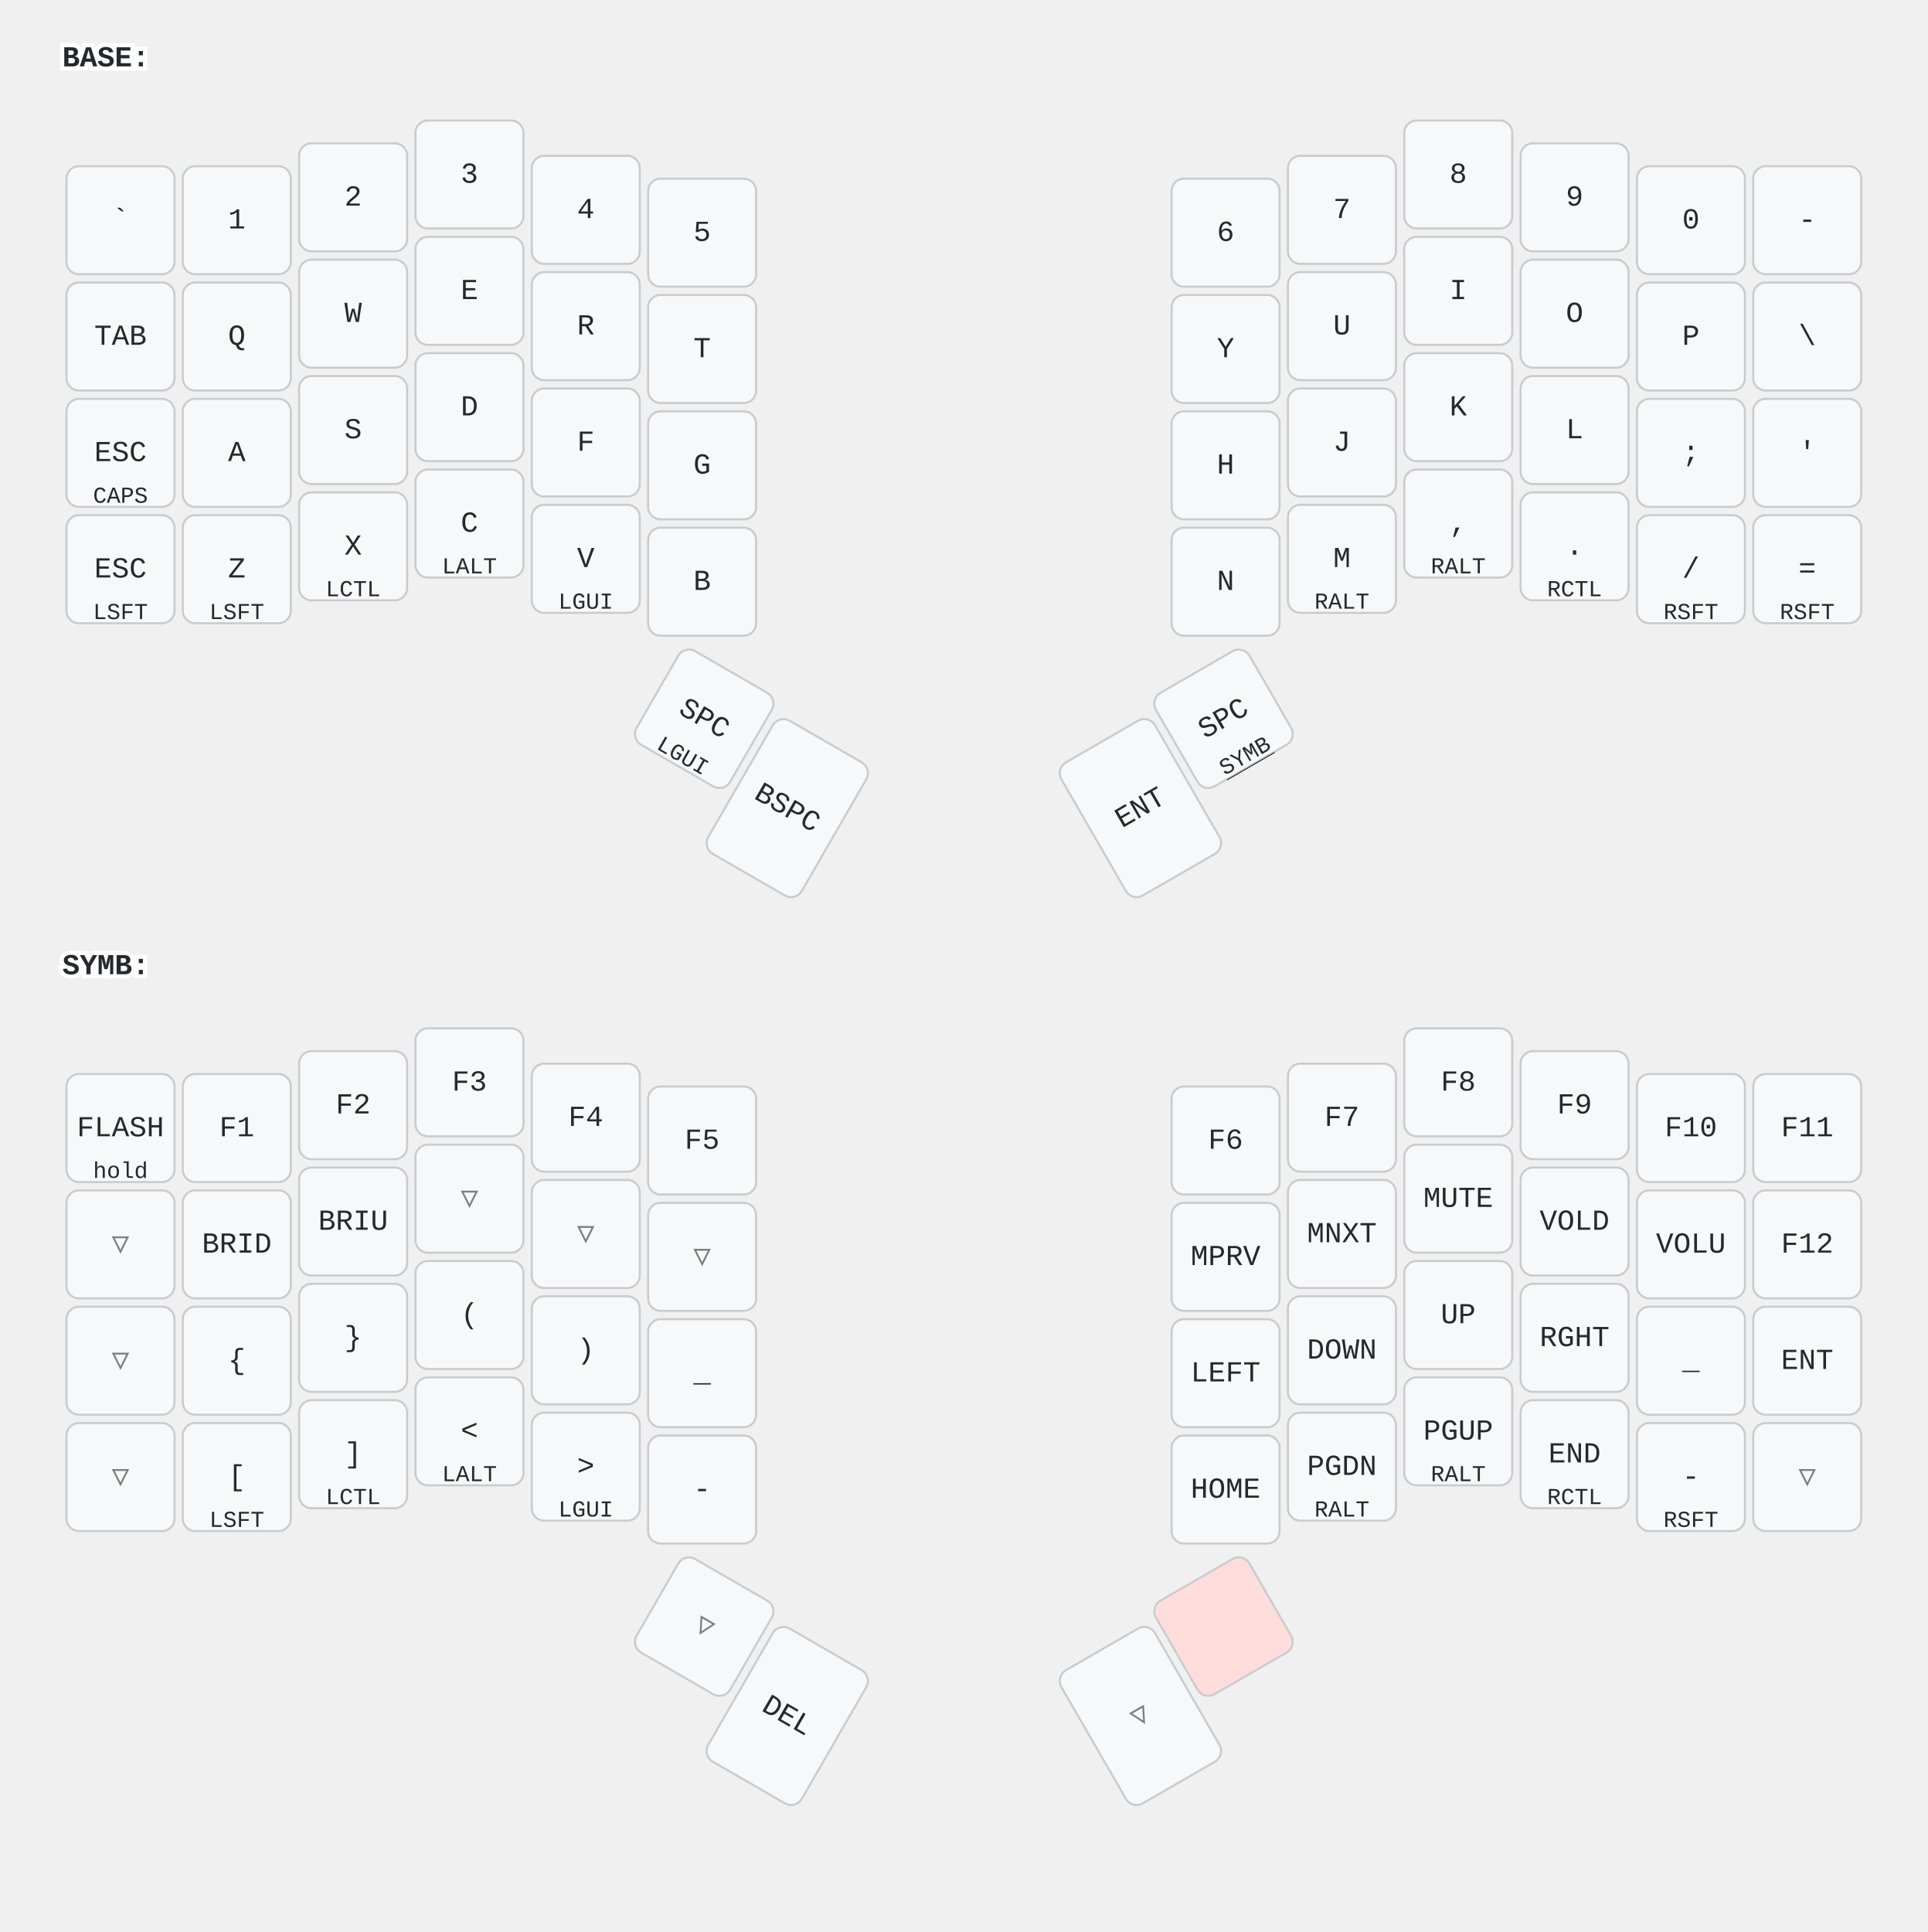
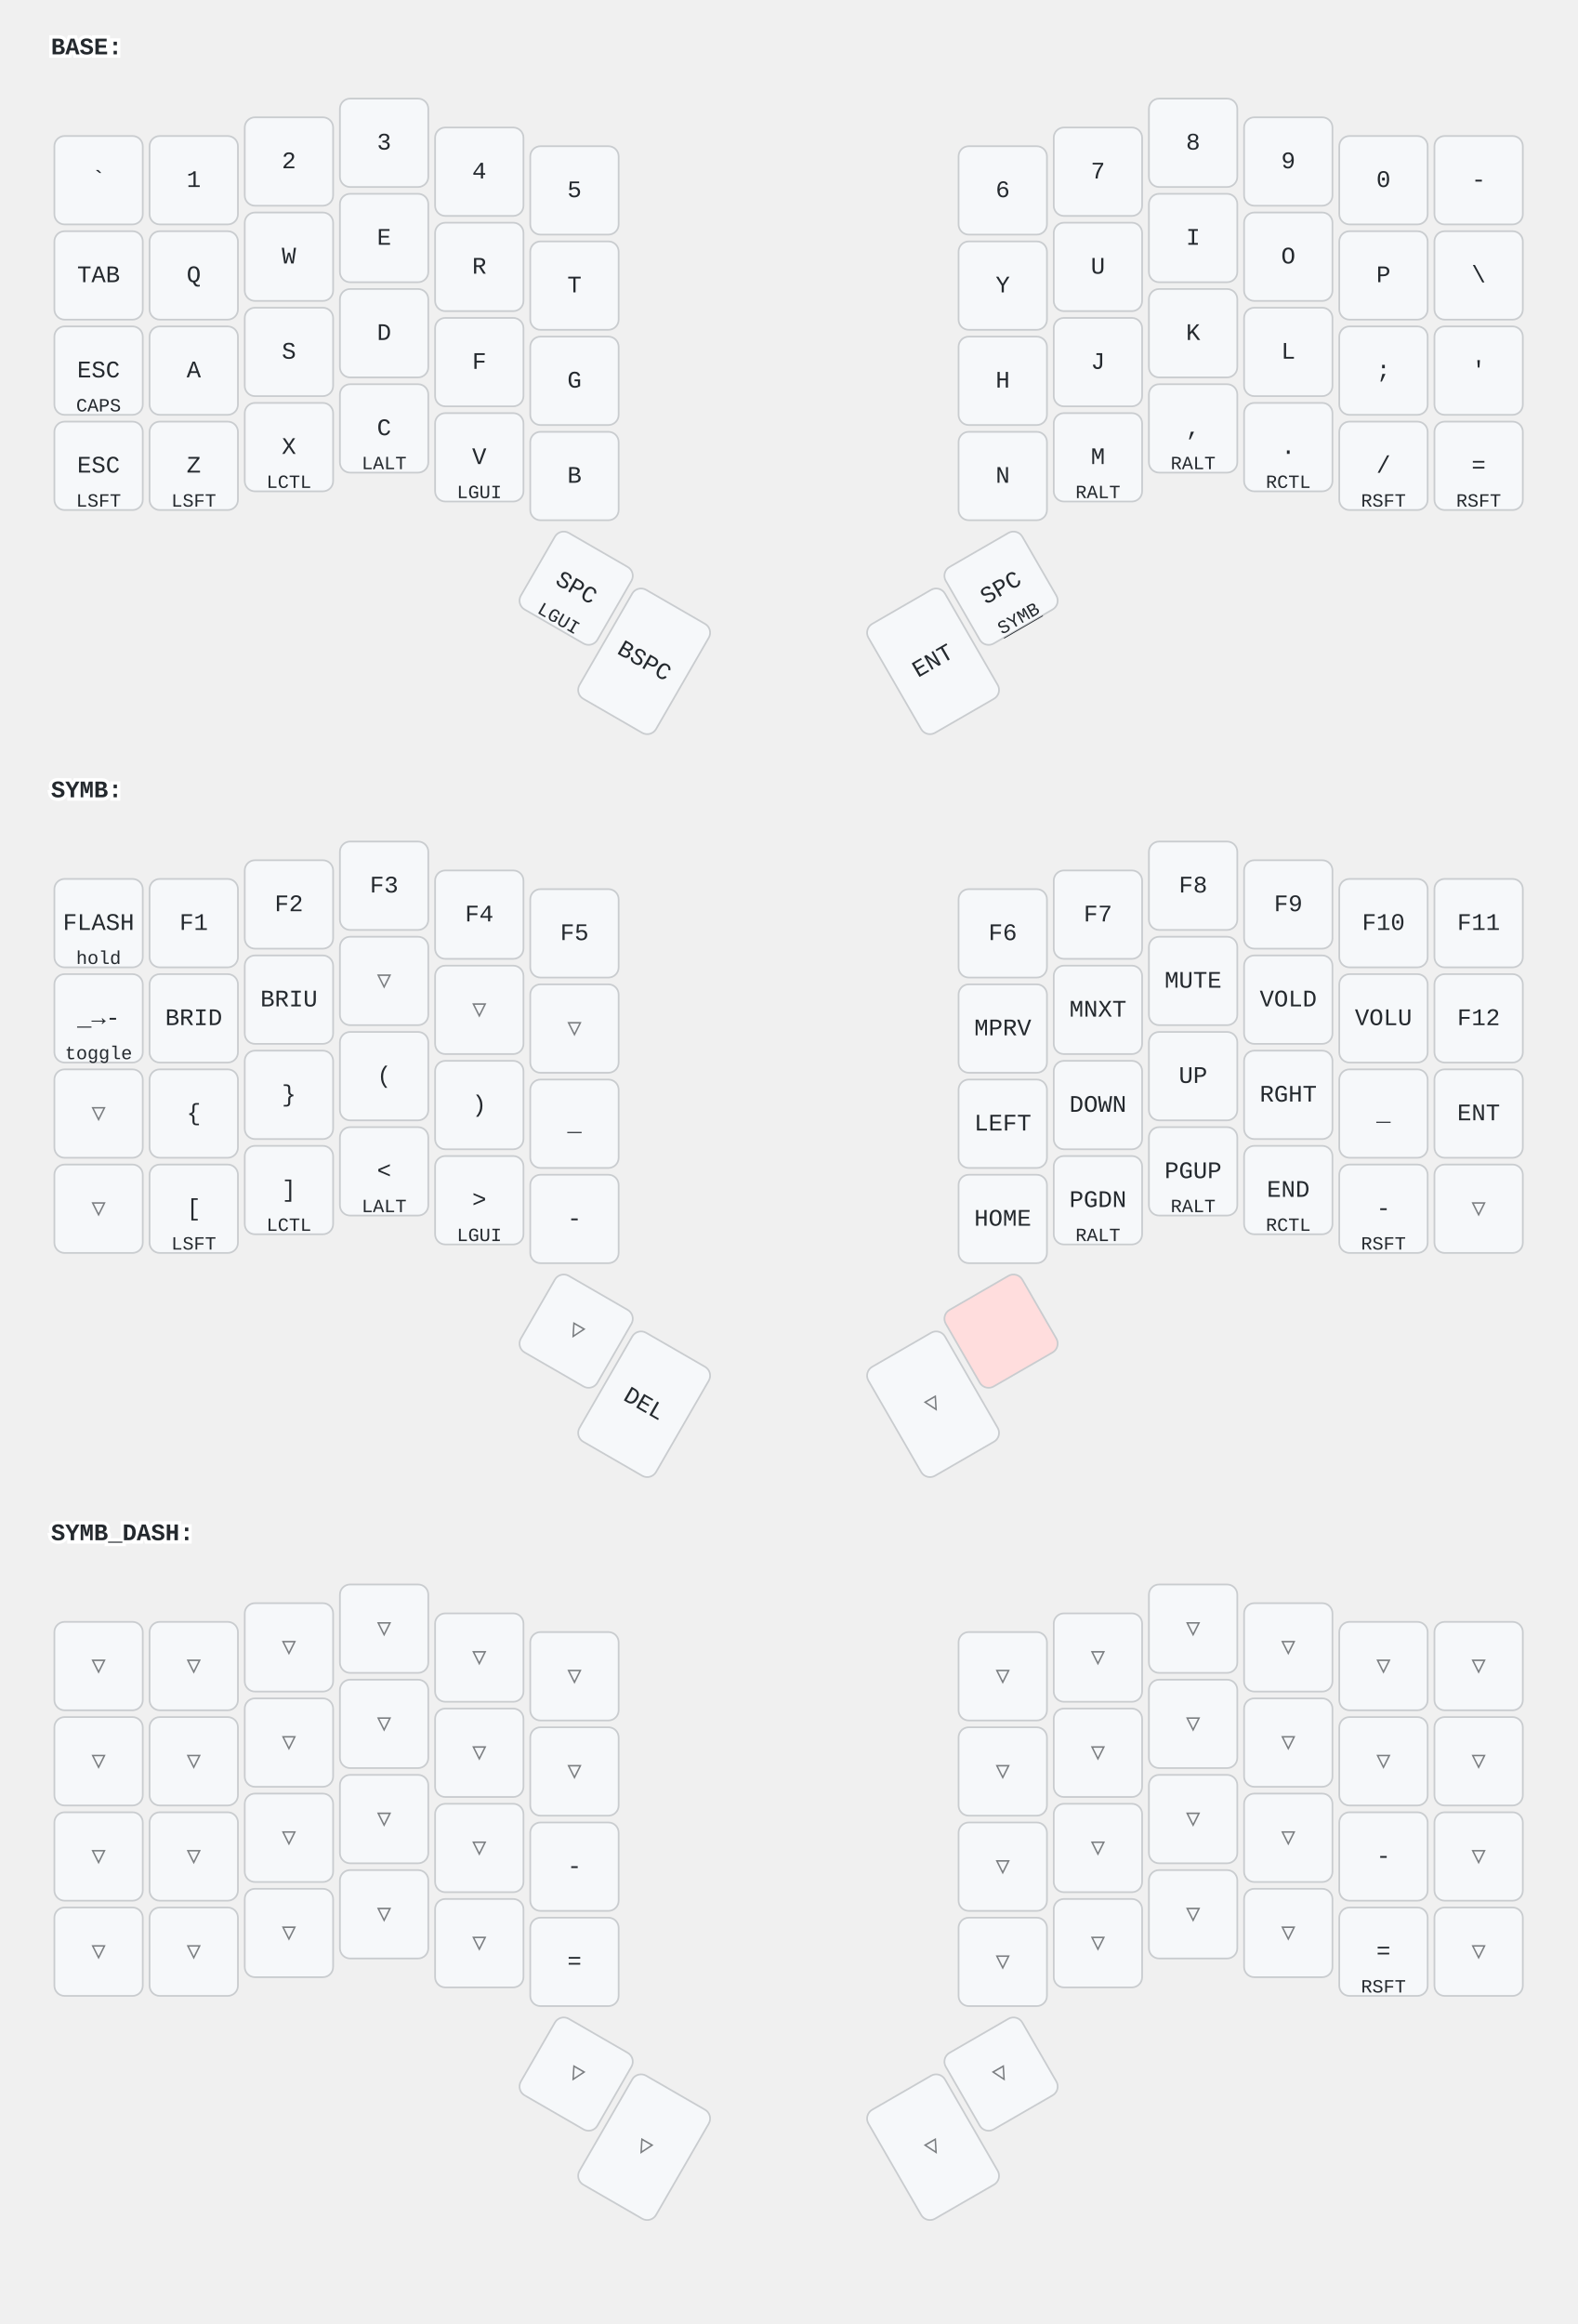
- <svg xmlns="http://www.w3.org/2000/svg" width="928" height="930" viewBox="0 0 928 930" class="keymap">
+ <svg xmlns="http://www.w3.org/2000/svg" width="928" height="1367" viewBox="0 0 928 1367" class="keymap">
  <style>/* inherit to force styles through use tags */
svg path {
    fill: inherit;
}

/* font and background color specifications */
svg.keymap {
    font-family: SFMono-Regular,Consolas,Liberation Mono,Menlo,monospace;
    font-size: 14px;
    font-kerning: normal;
    text-rendering: optimizeLegibility;
    fill: #24292e;
}

/* default key styling */
rect.key {
    fill: #f6f8fa;
}

rect.key, rect.combo {
    stroke: #c9cccf;
    stroke-width: 1;
}

/* default key side styling, only used is draw_key_sides is set */
rect.side {
    filter: brightness(90%);
}

/* color accent for combo boxes */
rect.combo, rect.combo-separate {
    fill: #cdf;
}

/* color accent for held keys */
rect.held, rect.combo.held {
    fill: #fdd;
}

/* color accent for ghost (optional) keys */
rect.ghost, rect.combo.ghost {
    stroke-dasharray: 4, 4;
    stroke-width: 2;
}

text {
    text-anchor: middle;
    dominant-baseline: middle;
}

/* styling for layer labels */
text.label {
    font-weight: bold;
    text-anchor: start;
    stroke: white;
    stroke-width: 4;
    paint-order: stroke;
}

/* styling for optional footer */
text.footer {
    text-anchor: end;
    dominant-baseline: auto;
    stroke: white;
    stroke-width: 4;
    paint-order: stroke;
}

/* styling for combo tap, and key non-tap label text */
text.combo, text.hold, text.shifted, text.left, text.right, text.tl, text.tr, text.bl, text.br {
    font-size: 11px;
}

text.hold, text.bl, text.br {
    text-anchor: middle;
    dominant-baseline: auto;
}

text.shifted, text.tl, text.tr {
    text-anchor: middle;
    dominant-baseline: hanging;
}

text.left, text.tl, text.bl {
    text-anchor: start;
}

text.right, text.tr, text.br {
    text-anchor: end;
}

text.layer-activator {
    text-decoration: underline;
}

/* styling for hold/shifted label text in combo box */
text.combo.hold, text.combo.shifted, text.combo.left, text.combo.right {
    font-size: 8px;
}

/* lighter symbol for transparent keys */
text.trans {
    fill: #7b7e81;
}

/* styling for combo dendrons */
path.combo {
    stroke-width: 1;
    stroke: gray;
    fill: none;
}

/* Start Tabler Icons Cleanup */
/* cannot use height/width with glyphs */
.icon-tabler &gt; path {
    fill: inherit;
    stroke: inherit;
    stroke-width: 2;
}
/* hide tabler's default box */
.icon-tabler &gt; path[stroke="none"][fill="none"] {
    visibility: hidden;
}
/* End Tabler Icons Cleanup */

@media (prefers-color-scheme: dark) {
svg.keymap { fill: #d1d6db; }
rect.key { fill: #3f4750; }
rect.key, rect.combo { stroke: #60666c; }
rect.combo, rect.combo-separate { fill: #1f3d7a; }
rect.held, rect.combo.held { fill: #854747; }
text.label, text.footer { stroke: black; }
text.trans { fill: #7e8184; }
path.combo { stroke: #7f7f7f; }

}</style>
  <g transform="translate(30, 0)" class="layer-BASE">
    <text x="0" y="28" class="label" id="BASE">BASE:</text>
    <g transform="translate(0, 56)">
      <g transform="translate(28, 50)" class="key keypos-0">
        <rect rx="6" ry="6" x="-26" y="-26" width="52" height="52" class="key" />
        <text x="0" y="0" class="key tap">`</text>
      </g>
      <g transform="translate(84, 50)" class="key keypos-1">
        <rect rx="6" ry="6" x="-26" y="-26" width="52" height="52" class="key" />
        <text x="0" y="0" class="key tap">1</text>
      </g>
      <g transform="translate(140, 39)" class="key keypos-2">
        <rect rx="6" ry="6" x="-26" y="-26" width="52" height="52" class="key" />
        <text x="0" y="0" class="key tap">2</text>
      </g>
      <g transform="translate(196, 28)" class="key keypos-3">
        <rect rx="6" ry="6" x="-26" y="-26" width="52" height="52" class="key" />
        <text x="0" y="0" class="key tap">3</text>
      </g>
      <g transform="translate(252, 45)" class="key keypos-4">
        <rect rx="6" ry="6" x="-26" y="-26" width="52" height="52" class="key" />
        <text x="0" y="0" class="key tap">4</text>
      </g>
      <g transform="translate(308, 56)" class="key keypos-5">
        <rect rx="6" ry="6" x="-26" y="-26" width="52" height="52" class="key" />
        <text x="0" y="0" class="key tap">5</text>
      </g>
      <g transform="translate(560, 56)" class="key keypos-6">
        <rect rx="6" ry="6" x="-26" y="-26" width="52" height="52" class="key" />
        <text x="0" y="0" class="key tap">6</text>
      </g>
      <g transform="translate(616, 45)" class="key keypos-7">
        <rect rx="6" ry="6" x="-26" y="-26" width="52" height="52" class="key" />
        <text x="0" y="0" class="key tap">7</text>
      </g>
      <g transform="translate(672, 28)" class="key keypos-8">
        <rect rx="6" ry="6" x="-26" y="-26" width="52" height="52" class="key" />
        <text x="0" y="0" class="key tap">8</text>
      </g>
      <g transform="translate(728, 39)" class="key keypos-9">
        <rect rx="6" ry="6" x="-26" y="-26" width="52" height="52" class="key" />
        <text x="0" y="0" class="key tap">9</text>
      </g>
      <g transform="translate(784, 50)" class="key keypos-10">
        <rect rx="6" ry="6" x="-26" y="-26" width="52" height="52" class="key" />
        <text x="0" y="0" class="key tap">0</text>
      </g>
      <g transform="translate(840, 50)" class="key keypos-11">
        <rect rx="6" ry="6" x="-26" y="-26" width="52" height="52" class="key" />
        <text x="0" y="0" class="key tap">-</text>
      </g>
      <g transform="translate(28, 106)" class="key keypos-12">
        <rect rx="6" ry="6" x="-26" y="-26" width="52" height="52" class="key" />
        <text x="0" y="0" class="key tap">TAB</text>
      </g>
      <g transform="translate(84, 106)" class="key keypos-13">
        <rect rx="6" ry="6" x="-26" y="-26" width="52" height="52" class="key" />
        <text x="0" y="0" class="key tap">Q</text>
      </g>
      <g transform="translate(140, 95)" class="key keypos-14">
        <rect rx="6" ry="6" x="-26" y="-26" width="52" height="52" class="key" />
        <text x="0" y="0" class="key tap">W</text>
      </g>
      <g transform="translate(196, 84)" class="key keypos-15">
        <rect rx="6" ry="6" x="-26" y="-26" width="52" height="52" class="key" />
        <text x="0" y="0" class="key tap">E</text>
      </g>
      <g transform="translate(252, 101)" class="key keypos-16">
        <rect rx="6" ry="6" x="-26" y="-26" width="52" height="52" class="key" />
        <text x="0" y="0" class="key tap">R</text>
      </g>
      <g transform="translate(308, 112)" class="key keypos-17">
        <rect rx="6" ry="6" x="-26" y="-26" width="52" height="52" class="key" />
        <text x="0" y="0" class="key tap">T</text>
      </g>
      <g transform="translate(560, 112)" class="key keypos-18">
        <rect rx="6" ry="6" x="-26" y="-26" width="52" height="52" class="key" />
        <text x="0" y="0" class="key tap">Y</text>
      </g>
      <g transform="translate(616, 101)" class="key keypos-19">
        <rect rx="6" ry="6" x="-26" y="-26" width="52" height="52" class="key" />
        <text x="0" y="0" class="key tap">U</text>
      </g>
      <g transform="translate(672, 84)" class="key keypos-20">
        <rect rx="6" ry="6" x="-26" y="-26" width="52" height="52" class="key" />
        <text x="0" y="0" class="key tap">I</text>
      </g>
      <g transform="translate(728, 95)" class="key keypos-21">
        <rect rx="6" ry="6" x="-26" y="-26" width="52" height="52" class="key" />
        <text x="0" y="0" class="key tap">O</text>
      </g>
      <g transform="translate(784, 106)" class="key keypos-22">
        <rect rx="6" ry="6" x="-26" y="-26" width="52" height="52" class="key" />
        <text x="0" y="0" class="key tap">P</text>
      </g>
      <g transform="translate(840, 106)" class="key keypos-23">
        <rect rx="6" ry="6" x="-26" y="-26" width="52" height="52" class="key" />
        <text x="0" y="0" class="key tap">\</text>
      </g>
      <g transform="translate(28, 162)" class="key keypos-24">
        <rect rx="6" ry="6" x="-26" y="-26" width="52" height="52" class="key" />
        <text x="0" y="0" class="key tap">ESC</text>
        <text x="0" y="24" class="key hold">CAPS</text>
      </g>
      <g transform="translate(84, 162)" class="key keypos-25">
        <rect rx="6" ry="6" x="-26" y="-26" width="52" height="52" class="key" />
        <text x="0" y="0" class="key tap">A</text>
      </g>
      <g transform="translate(140, 151)" class="key keypos-26">
        <rect rx="6" ry="6" x="-26" y="-26" width="52" height="52" class="key" />
        <text x="0" y="0" class="key tap">S</text>
      </g>
      <g transform="translate(196, 140)" class="key keypos-27">
        <rect rx="6" ry="6" x="-26" y="-26" width="52" height="52" class="key" />
        <text x="0" y="0" class="key tap">D</text>
      </g>
      <g transform="translate(252, 157)" class="key keypos-28">
        <rect rx="6" ry="6" x="-26" y="-26" width="52" height="52" class="key" />
        <text x="0" y="0" class="key tap">F</text>
      </g>
      <g transform="translate(308, 168)" class="key keypos-29">
        <rect rx="6" ry="6" x="-26" y="-26" width="52" height="52" class="key" />
        <text x="0" y="0" class="key tap">G</text>
      </g>
      <g transform="translate(560, 168)" class="key keypos-30">
        <rect rx="6" ry="6" x="-26" y="-26" width="52" height="52" class="key" />
        <text x="0" y="0" class="key tap">H</text>
      </g>
      <g transform="translate(616, 157)" class="key keypos-31">
        <rect rx="6" ry="6" x="-26" y="-26" width="52" height="52" class="key" />
        <text x="0" y="0" class="key tap">J</text>
      </g>
      <g transform="translate(672, 140)" class="key keypos-32">
        <rect rx="6" ry="6" x="-26" y="-26" width="52" height="52" class="key" />
        <text x="0" y="0" class="key tap">K</text>
      </g>
      <g transform="translate(728, 151)" class="key keypos-33">
        <rect rx="6" ry="6" x="-26" y="-26" width="52" height="52" class="key" />
        <text x="0" y="0" class="key tap">L</text>
      </g>
      <g transform="translate(784, 162)" class="key keypos-34">
        <rect rx="6" ry="6" x="-26" y="-26" width="52" height="52" class="key" />
        <text x="0" y="0" class="key tap">;</text>
      </g>
      <g transform="translate(840, 162)" class="key keypos-35">
        <rect rx="6" ry="6" x="-26" y="-26" width="52" height="52" class="key" />
        <text x="0" y="0" class="key tap">'</text>
      </g>
      <g transform="translate(28, 218)" class="key keypos-36">
        <rect rx="6" ry="6" x="-26" y="-26" width="52" height="52" class="key" />
        <text x="0" y="0" class="key tap">ESC</text>
        <text x="0" y="24" class="key hold">LSFT</text>
      </g>
      <g transform="translate(84, 218)" class="key keypos-37">
        <rect rx="6" ry="6" x="-26" y="-26" width="52" height="52" class="key" />
        <text x="0" y="0" class="key tap">Z</text>
        <text x="0" y="24" class="key hold">LSFT</text>
      </g>
      <g transform="translate(140, 207)" class="key keypos-38">
        <rect rx="6" ry="6" x="-26" y="-26" width="52" height="52" class="key" />
        <text x="0" y="0" class="key tap">X</text>
        <text x="0" y="24" class="key hold">LCTL</text>
      </g>
      <g transform="translate(196, 196)" class="key keypos-39">
        <rect rx="6" ry="6" x="-26" y="-26" width="52" height="52" class="key" />
        <text x="0" y="0" class="key tap">C</text>
        <text x="0" y="24" class="key hold">LALT</text>
      </g>
      <g transform="translate(252, 213)" class="key keypos-40">
        <rect rx="6" ry="6" x="-26" y="-26" width="52" height="52" class="key" />
        <text x="0" y="0" class="key tap">V</text>
        <text x="0" y="24" class="key hold">LGUI</text>
      </g>
      <g transform="translate(308, 224)" class="key keypos-41">
        <rect rx="6" ry="6" x="-26" y="-26" width="52" height="52" class="key" />
        <text x="0" y="0" class="key tap">B</text>
      </g>
      <g transform="translate(560, 224)" class="key keypos-42">
        <rect rx="6" ry="6" x="-26" y="-26" width="52" height="52" class="key" />
        <text x="0" y="0" class="key tap">N</text>
      </g>
      <g transform="translate(616, 213)" class="key keypos-43">
        <rect rx="6" ry="6" x="-26" y="-26" width="52" height="52" class="key" />
        <text x="0" y="0" class="key tap">M</text>
        <text x="0" y="24" class="key hold">RALT</text>
      </g>
      <g transform="translate(672, 196)" class="key keypos-44">
        <rect rx="6" ry="6" x="-26" y="-26" width="52" height="52" class="key" />
        <text x="0" y="0" class="key tap">,</text>
        <text x="0" y="24" class="key hold">RALT</text>
      </g>
      <g transform="translate(728, 207)" class="key keypos-45">
        <rect rx="6" ry="6" x="-26" y="-26" width="52" height="52" class="key" />
        <text x="0" y="0" class="key tap">.</text>
        <text x="0" y="24" class="key hold">RCTL</text>
      </g>
      <g transform="translate(784, 218)" class="key keypos-46">
        <rect rx="6" ry="6" x="-26" y="-26" width="52" height="52" class="key" />
        <text x="0" y="0" class="key tap">/</text>
        <text x="0" y="24" class="key hold">RSFT</text>
      </g>
      <g transform="translate(840, 218)" class="key keypos-47">
        <rect rx="6" ry="6" x="-26" y="-26" width="52" height="52" class="key" />
        <text x="0" y="0" class="key tap">=</text>
        <text x="0" y="24" class="key hold">RSFT</text>
      </g>
      <g transform="translate(309, 290) rotate(30.0)" class="key keypos-48">
        <rect rx="6" ry="6" x="-26" y="-26" width="52" height="52" class="key" />
        <text x="0" y="0" class="key tap">SPC</text>
        <text x="0" y="24" class="key hold">LGUI</text>
      </g>
      <g transform="translate(349, 333) rotate(30.0)" class="key keypos-49">
        <rect rx="6" ry="6" x="-26" y="-37" width="52" height="74" class="key" />
        <text x="0" y="0" class="key tap">BSPC</text>
      </g>
      <g transform="translate(519, 333) rotate(-30.0)" class="key keypos-50">
        <rect rx="6" ry="6" x="-26" y="-37" width="52" height="74" class="key" />
        <text x="0" y="0" class="key tap">ENT</text>
      </g>
      <g transform="translate(559, 290) rotate(-30.0)" class="key keypos-51">
        <rect rx="6" ry="6" x="-26" y="-26" width="52" height="52" class="key" />
        <text x="0" y="0" class="key tap">SPC</text>
        <a href="#SYMB">
          <text x="0" y="24" class="key hold layer-activator">SYMB</text>
        </a>
      </g>
    </g>
  </g>
  <g transform="translate(30, 437)" class="layer-SYMB">
    <text x="0" y="28" class="label" id="SYMB">SYMB:</text>
    <g transform="translate(0, 56)">
      <g transform="translate(28, 50)" class="key keypos-0">
        <rect rx="6" ry="6" x="-26" y="-26" width="52" height="52" class="key" />
        <text x="0" y="0" class="key tap">FLASH</text>
        <text x="0" y="24" class="key hold">hold</text>
      </g>
      <g transform="translate(84, 50)" class="key keypos-1">
        <rect rx="6" ry="6" x="-26" y="-26" width="52" height="52" class="key" />
        <text x="0" y="0" class="key tap">F1</text>
      </g>
      <g transform="translate(140, 39)" class="key keypos-2">
        <rect rx="6" ry="6" x="-26" y="-26" width="52" height="52" class="key" />
        <text x="0" y="0" class="key tap">F2</text>
      </g>
      <g transform="translate(196, 28)" class="key keypos-3">
        <rect rx="6" ry="6" x="-26" y="-26" width="52" height="52" class="key" />
        <text x="0" y="0" class="key tap">F3</text>
      </g>
      <g transform="translate(252, 45)" class="key keypos-4">
        <rect rx="6" ry="6" x="-26" y="-26" width="52" height="52" class="key" />
        <text x="0" y="0" class="key tap">F4</text>
      </g>
      <g transform="translate(308, 56)" class="key keypos-5">
        <rect rx="6" ry="6" x="-26" y="-26" width="52" height="52" class="key" />
        <text x="0" y="0" class="key tap">F5</text>
      </g>
      <g transform="translate(560, 56)" class="key keypos-6">
        <rect rx="6" ry="6" x="-26" y="-26" width="52" height="52" class="key" />
        <text x="0" y="0" class="key tap">F6</text>
      </g>
      <g transform="translate(616, 45)" class="key keypos-7">
        <rect rx="6" ry="6" x="-26" y="-26" width="52" height="52" class="key" />
        <text x="0" y="0" class="key tap">F7</text>
      </g>
      <g transform="translate(672, 28)" class="key keypos-8">
        <rect rx="6" ry="6" x="-26" y="-26" width="52" height="52" class="key" />
        <text x="0" y="0" class="key tap">F8</text>
      </g>
      <g transform="translate(728, 39)" class="key keypos-9">
        <rect rx="6" ry="6" x="-26" y="-26" width="52" height="52" class="key" />
        <text x="0" y="0" class="key tap">F9</text>
      </g>
      <g transform="translate(784, 50)" class="key keypos-10">
        <rect rx="6" ry="6" x="-26" y="-26" width="52" height="52" class="key" />
        <text x="0" y="0" class="key tap">F10</text>
      </g>
      <g transform="translate(840, 50)" class="key keypos-11">
        <rect rx="6" ry="6" x="-26" y="-26" width="52" height="52" class="key" />
        <text x="0" y="0" class="key tap">F11</text>
      </g>
-       <g transform="translate(28, 106)" class="key trans keypos-12">
-         <rect rx="6" ry="6" x="-26" y="-26" width="52" height="52" class="key trans" />
-         <text x="0" y="0" class="key trans tap">▽</text>
+       <g transform="translate(28, 106)" class="key keypos-12">
+         <rect rx="6" ry="6" x="-26" y="-26" width="52" height="52" class="key" />
+         <text x="0" y="0" class="key tap">_→-</text>
+         <text x="0" y="24" class="key hold">toggle</text>
      </g>
      <g transform="translate(84, 106)" class="key keypos-13">
        <rect rx="6" ry="6" x="-26" y="-26" width="52" height="52" class="key" />
        <text x="0" y="0" class="key tap">BRID</text>
      </g>
      <g transform="translate(140, 95)" class="key keypos-14">
        <rect rx="6" ry="6" x="-26" y="-26" width="52" height="52" class="key" />
        <text x="0" y="0" class="key tap">BRIU</text>
      </g>
      <g transform="translate(196, 84)" class="key trans keypos-15">
        <rect rx="6" ry="6" x="-26" y="-26" width="52" height="52" class="key trans" />
        <text x="0" y="0" class="key trans tap">▽</text>
      </g>
      <g transform="translate(252, 101)" class="key trans keypos-16">
        <rect rx="6" ry="6" x="-26" y="-26" width="52" height="52" class="key trans" />
        <text x="0" y="0" class="key trans tap">▽</text>
      </g>
      <g transform="translate(308, 112)" class="key trans keypos-17">
        <rect rx="6" ry="6" x="-26" y="-26" width="52" height="52" class="key trans" />
        <text x="0" y="0" class="key trans tap">▽</text>
      </g>
      <g transform="translate(560, 112)" class="key keypos-18">
        <rect rx="6" ry="6" x="-26" y="-26" width="52" height="52" class="key" />
        <text x="0" y="0" class="key tap">MPRV</text>
      </g>
      <g transform="translate(616, 101)" class="key keypos-19">
        <rect rx="6" ry="6" x="-26" y="-26" width="52" height="52" class="key" />
        <text x="0" y="0" class="key tap">MNXT</text>
      </g>
      <g transform="translate(672, 84)" class="key keypos-20">
        <rect rx="6" ry="6" x="-26" y="-26" width="52" height="52" class="key" />
        <text x="0" y="0" class="key tap">MUTE</text>
      </g>
      <g transform="translate(728, 95)" class="key keypos-21">
        <rect rx="6" ry="6" x="-26" y="-26" width="52" height="52" class="key" />
        <text x="0" y="0" class="key tap">VOLD</text>
      </g>
      <g transform="translate(784, 106)" class="key keypos-22">
        <rect rx="6" ry="6" x="-26" y="-26" width="52" height="52" class="key" />
        <text x="0" y="0" class="key tap">VOLU</text>
      </g>
      <g transform="translate(840, 106)" class="key keypos-23">
        <rect rx="6" ry="6" x="-26" y="-26" width="52" height="52" class="key" />
        <text x="0" y="0" class="key tap">F12</text>
      </g>
      <g transform="translate(28, 162)" class="key trans keypos-24">
        <rect rx="6" ry="6" x="-26" y="-26" width="52" height="52" class="key trans" />
        <text x="0" y="0" class="key trans tap">▽</text>
      </g>
      <g transform="translate(84, 162)" class="key keypos-25">
        <rect rx="6" ry="6" x="-26" y="-26" width="52" height="52" class="key" />
        <text x="0" y="0" class="key tap">{</text>
      </g>
      <g transform="translate(140, 151)" class="key keypos-26">
        <rect rx="6" ry="6" x="-26" y="-26" width="52" height="52" class="key" />
        <text x="0" y="0" class="key tap">}</text>
      </g>
      <g transform="translate(196, 140)" class="key keypos-27">
        <rect rx="6" ry="6" x="-26" y="-26" width="52" height="52" class="key" />
        <text x="0" y="0" class="key tap">(</text>
      </g>
      <g transform="translate(252, 157)" class="key keypos-28">
        <rect rx="6" ry="6" x="-26" y="-26" width="52" height="52" class="key" />
        <text x="0" y="0" class="key tap">)</text>
      </g>
      <g transform="translate(308, 168)" class="key keypos-29">
        <rect rx="6" ry="6" x="-26" y="-26" width="52" height="52" class="key" />
        <text x="0" y="0" class="key tap">_</text>
      </g>
      <g transform="translate(560, 168)" class="key keypos-30">
        <rect rx="6" ry="6" x="-26" y="-26" width="52" height="52" class="key" />
        <text x="0" y="0" class="key tap">LEFT</text>
      </g>
      <g transform="translate(616, 157)" class="key keypos-31">
        <rect rx="6" ry="6" x="-26" y="-26" width="52" height="52" class="key" />
        <text x="0" y="0" class="key tap">DOWN</text>
      </g>
      <g transform="translate(672, 140)" class="key keypos-32">
        <rect rx="6" ry="6" x="-26" y="-26" width="52" height="52" class="key" />
        <text x="0" y="0" class="key tap">UP</text>
      </g>
      <g transform="translate(728, 151)" class="key keypos-33">
        <rect rx="6" ry="6" x="-26" y="-26" width="52" height="52" class="key" />
        <text x="0" y="0" class="key tap">RGHT</text>
      </g>
      <g transform="translate(784, 162)" class="key keypos-34">
        <rect rx="6" ry="6" x="-26" y="-26" width="52" height="52" class="key" />
        <text x="0" y="0" class="key tap">_</text>
      </g>
      <g transform="translate(840, 162)" class="key keypos-35">
        <rect rx="6" ry="6" x="-26" y="-26" width="52" height="52" class="key" />
        <text x="0" y="0" class="key tap">ENT</text>
      </g>
      <g transform="translate(28, 218)" class="key trans keypos-36">
        <rect rx="6" ry="6" x="-26" y="-26" width="52" height="52" class="key trans" />
        <text x="0" y="0" class="key trans tap">▽</text>
      </g>
      <g transform="translate(84, 218)" class="key keypos-37">
        <rect rx="6" ry="6" x="-26" y="-26" width="52" height="52" class="key" />
        <text x="0" y="0" class="key tap">[</text>
        <text x="0" y="24" class="key hold">LSFT</text>
      </g>
      <g transform="translate(140, 207)" class="key keypos-38">
        <rect rx="6" ry="6" x="-26" y="-26" width="52" height="52" class="key" />
        <text x="0" y="0" class="key tap">]</text>
        <text x="0" y="24" class="key hold">LCTL</text>
      </g>
      <g transform="translate(196, 196)" class="key keypos-39">
        <rect rx="6" ry="6" x="-26" y="-26" width="52" height="52" class="key" />
        <text x="0" y="0" class="key tap">&lt;</text>
        <text x="0" y="24" class="key hold">LALT</text>
      </g>
      <g transform="translate(252, 213)" class="key keypos-40">
        <rect rx="6" ry="6" x="-26" y="-26" width="52" height="52" class="key" />
        <text x="0" y="0" class="key tap">&gt;</text>
        <text x="0" y="24" class="key hold">LGUI</text>
      </g>
      <g transform="translate(308, 224)" class="key keypos-41">
        <rect rx="6" ry="6" x="-26" y="-26" width="52" height="52" class="key" />
        <text x="0" y="0" class="key tap">-</text>
      </g>
      <g transform="translate(560, 224)" class="key keypos-42">
        <rect rx="6" ry="6" x="-26" y="-26" width="52" height="52" class="key" />
        <text x="0" y="0" class="key tap">HOME</text>
      </g>
      <g transform="translate(616, 213)" class="key keypos-43">
        <rect rx="6" ry="6" x="-26" y="-26" width="52" height="52" class="key" />
        <text x="0" y="0" class="key tap">PGDN</text>
        <text x="0" y="24" class="key hold">RALT</text>
      </g>
      <g transform="translate(672, 196)" class="key keypos-44">
        <rect rx="6" ry="6" x="-26" y="-26" width="52" height="52" class="key" />
        <text x="0" y="0" class="key tap">PGUP</text>
        <text x="0" y="24" class="key hold">RALT</text>
      </g>
      <g transform="translate(728, 207)" class="key keypos-45">
        <rect rx="6" ry="6" x="-26" y="-26" width="52" height="52" class="key" />
        <text x="0" y="0" class="key tap">END</text>
        <text x="0" y="24" class="key hold">RCTL</text>
      </g>
      <g transform="translate(784, 218)" class="key keypos-46">
        <rect rx="6" ry="6" x="-26" y="-26" width="52" height="52" class="key" />
        <text x="0" y="0" class="key tap">-</text>
        <text x="0" y="24" class="key hold">RSFT</text>
      </g>
      <g transform="translate(840, 218)" class="key trans keypos-47">
        <rect rx="6" ry="6" x="-26" y="-26" width="52" height="52" class="key trans" />
        <text x="0" y="0" class="key trans tap">▽</text>
      </g>
      <g transform="translate(309, 290) rotate(30.0)" class="key trans keypos-48">
        <rect rx="6" ry="6" x="-26" y="-26" width="52" height="52" class="key trans" />
        <text x="0" y="0" class="key trans tap">▽</text>
      </g>
      <g transform="translate(349, 333) rotate(30.0)" class="key keypos-49">
        <rect rx="6" ry="6" x="-26" y="-37" width="52" height="74" class="key" />
        <text x="0" y="0" class="key tap">DEL</text>
      </g>
      <g transform="translate(519, 333) rotate(-30.0)" class="key trans keypos-50">
        <rect rx="6" ry="6" x="-26" y="-37" width="52" height="74" class="key trans" />
        <text x="0" y="0" class="key trans tap">▽</text>
      </g>
      <g transform="translate(559, 290) rotate(-30.0)" class="key held keypos-51">
        <rect rx="6" ry="6" x="-26" y="-26" width="52" height="52" class="key held" />
      </g>
    </g>
  </g>
+   <g transform="translate(30, 874)" class="layer-SYMB_DASH">
+     <text x="0" y="28" class="label" id="SYMB_DASH">SYMB_DASH:</text>
+     <g transform="translate(0, 56)">
+       <g transform="translate(28, 50)" class="key trans keypos-0">
+         <rect rx="6" ry="6" x="-26" y="-26" width="52" height="52" class="key trans" />
+         <text x="0" y="0" class="key trans tap">▽</text>
+       </g>
+       <g transform="translate(84, 50)" class="key trans keypos-1">
+         <rect rx="6" ry="6" x="-26" y="-26" width="52" height="52" class="key trans" />
+         <text x="0" y="0" class="key trans tap">▽</text>
+       </g>
+       <g transform="translate(140, 39)" class="key trans keypos-2">
+         <rect rx="6" ry="6" x="-26" y="-26" width="52" height="52" class="key trans" />
+         <text x="0" y="0" class="key trans tap">▽</text>
+       </g>
+       <g transform="translate(196, 28)" class="key trans keypos-3">
+         <rect rx="6" ry="6" x="-26" y="-26" width="52" height="52" class="key trans" />
+         <text x="0" y="0" class="key trans tap">▽</text>
+       </g>
+       <g transform="translate(252, 45)" class="key trans keypos-4">
+         <rect rx="6" ry="6" x="-26" y="-26" width="52" height="52" class="key trans" />
+         <text x="0" y="0" class="key trans tap">▽</text>
+       </g>
+       <g transform="translate(308, 56)" class="key trans keypos-5">
+         <rect rx="6" ry="6" x="-26" y="-26" width="52" height="52" class="key trans" />
+         <text x="0" y="0" class="key trans tap">▽</text>
+       </g>
+       <g transform="translate(560, 56)" class="key trans keypos-6">
+         <rect rx="6" ry="6" x="-26" y="-26" width="52" height="52" class="key trans" />
+         <text x="0" y="0" class="key trans tap">▽</text>
+       </g>
+       <g transform="translate(616, 45)" class="key trans keypos-7">
+         <rect rx="6" ry="6" x="-26" y="-26" width="52" height="52" class="key trans" />
+         <text x="0" y="0" class="key trans tap">▽</text>
+       </g>
+       <g transform="translate(672, 28)" class="key trans keypos-8">
+         <rect rx="6" ry="6" x="-26" y="-26" width="52" height="52" class="key trans" />
+         <text x="0" y="0" class="key trans tap">▽</text>
+       </g>
+       <g transform="translate(728, 39)" class="key trans keypos-9">
+         <rect rx="6" ry="6" x="-26" y="-26" width="52" height="52" class="key trans" />
+         <text x="0" y="0" class="key trans tap">▽</text>
+       </g>
+       <g transform="translate(784, 50)" class="key trans keypos-10">
+         <rect rx="6" ry="6" x="-26" y="-26" width="52" height="52" class="key trans" />
+         <text x="0" y="0" class="key trans tap">▽</text>
+       </g>
+       <g transform="translate(840, 50)" class="key trans keypos-11">
+         <rect rx="6" ry="6" x="-26" y="-26" width="52" height="52" class="key trans" />
+         <text x="0" y="0" class="key trans tap">▽</text>
+       </g>
+       <g transform="translate(28, 106)" class="key trans keypos-12">
+         <rect rx="6" ry="6" x="-26" y="-26" width="52" height="52" class="key trans" />
+         <text x="0" y="0" class="key trans tap">▽</text>
+       </g>
+       <g transform="translate(84, 106)" class="key trans keypos-13">
+         <rect rx="6" ry="6" x="-26" y="-26" width="52" height="52" class="key trans" />
+         <text x="0" y="0" class="key trans tap">▽</text>
+       </g>
+       <g transform="translate(140, 95)" class="key trans keypos-14">
+         <rect rx="6" ry="6" x="-26" y="-26" width="52" height="52" class="key trans" />
+         <text x="0" y="0" class="key trans tap">▽</text>
+       </g>
+       <g transform="translate(196, 84)" class="key trans keypos-15">
+         <rect rx="6" ry="6" x="-26" y="-26" width="52" height="52" class="key trans" />
+         <text x="0" y="0" class="key trans tap">▽</text>
+       </g>
+       <g transform="translate(252, 101)" class="key trans keypos-16">
+         <rect rx="6" ry="6" x="-26" y="-26" width="52" height="52" class="key trans" />
+         <text x="0" y="0" class="key trans tap">▽</text>
+       </g>
+       <g transform="translate(308, 112)" class="key trans keypos-17">
+         <rect rx="6" ry="6" x="-26" y="-26" width="52" height="52" class="key trans" />
+         <text x="0" y="0" class="key trans tap">▽</text>
+       </g>
+       <g transform="translate(560, 112)" class="key trans keypos-18">
+         <rect rx="6" ry="6" x="-26" y="-26" width="52" height="52" class="key trans" />
+         <text x="0" y="0" class="key trans tap">▽</text>
+       </g>
+       <g transform="translate(616, 101)" class="key trans keypos-19">
+         <rect rx="6" ry="6" x="-26" y="-26" width="52" height="52" class="key trans" />
+         <text x="0" y="0" class="key trans tap">▽</text>
+       </g>
+       <g transform="translate(672, 84)" class="key trans keypos-20">
+         <rect rx="6" ry="6" x="-26" y="-26" width="52" height="52" class="key trans" />
+         <text x="0" y="0" class="key trans tap">▽</text>
+       </g>
+       <g transform="translate(728, 95)" class="key trans keypos-21">
+         <rect rx="6" ry="6" x="-26" y="-26" width="52" height="52" class="key trans" />
+         <text x="0" y="0" class="key trans tap">▽</text>
+       </g>
+       <g transform="translate(784, 106)" class="key trans keypos-22">
+         <rect rx="6" ry="6" x="-26" y="-26" width="52" height="52" class="key trans" />
+         <text x="0" y="0" class="key trans tap">▽</text>
+       </g>
+       <g transform="translate(840, 106)" class="key trans keypos-23">
+         <rect rx="6" ry="6" x="-26" y="-26" width="52" height="52" class="key trans" />
+         <text x="0" y="0" class="key trans tap">▽</text>
+       </g>
+       <g transform="translate(28, 162)" class="key trans keypos-24">
+         <rect rx="6" ry="6" x="-26" y="-26" width="52" height="52" class="key trans" />
+         <text x="0" y="0" class="key trans tap">▽</text>
+       </g>
+       <g transform="translate(84, 162)" class="key trans keypos-25">
+         <rect rx="6" ry="6" x="-26" y="-26" width="52" height="52" class="key trans" />
+         <text x="0" y="0" class="key trans tap">▽</text>
+       </g>
+       <g transform="translate(140, 151)" class="key trans keypos-26">
+         <rect rx="6" ry="6" x="-26" y="-26" width="52" height="52" class="key trans" />
+         <text x="0" y="0" class="key trans tap">▽</text>
+       </g>
+       <g transform="translate(196, 140)" class="key trans keypos-27">
+         <rect rx="6" ry="6" x="-26" y="-26" width="52" height="52" class="key trans" />
+         <text x="0" y="0" class="key trans tap">▽</text>
+       </g>
+       <g transform="translate(252, 157)" class="key trans keypos-28">
+         <rect rx="6" ry="6" x="-26" y="-26" width="52" height="52" class="key trans" />
+         <text x="0" y="0" class="key trans tap">▽</text>
+       </g>
+       <g transform="translate(308, 168)" class="key keypos-29">
+         <rect rx="6" ry="6" x="-26" y="-26" width="52" height="52" class="key" />
+         <text x="0" y="0" class="key tap">-</text>
+       </g>
+       <g transform="translate(560, 168)" class="key trans keypos-30">
+         <rect rx="6" ry="6" x="-26" y="-26" width="52" height="52" class="key trans" />
+         <text x="0" y="0" class="key trans tap">▽</text>
+       </g>
+       <g transform="translate(616, 157)" class="key trans keypos-31">
+         <rect rx="6" ry="6" x="-26" y="-26" width="52" height="52" class="key trans" />
+         <text x="0" y="0" class="key trans tap">▽</text>
+       </g>
+       <g transform="translate(672, 140)" class="key trans keypos-32">
+         <rect rx="6" ry="6" x="-26" y="-26" width="52" height="52" class="key trans" />
+         <text x="0" y="0" class="key trans tap">▽</text>
+       </g>
+       <g transform="translate(728, 151)" class="key trans keypos-33">
+         <rect rx="6" ry="6" x="-26" y="-26" width="52" height="52" class="key trans" />
+         <text x="0" y="0" class="key trans tap">▽</text>
+       </g>
+       <g transform="translate(784, 162)" class="key keypos-34">
+         <rect rx="6" ry="6" x="-26" y="-26" width="52" height="52" class="key" />
+         <text x="0" y="0" class="key tap">-</text>
+       </g>
+       <g transform="translate(840, 162)" class="key trans keypos-35">
+         <rect rx="6" ry="6" x="-26" y="-26" width="52" height="52" class="key trans" />
+         <text x="0" y="0" class="key trans tap">▽</text>
+       </g>
+       <g transform="translate(28, 218)" class="key trans keypos-36">
+         <rect rx="6" ry="6" x="-26" y="-26" width="52" height="52" class="key trans" />
+         <text x="0" y="0" class="key trans tap">▽</text>
+       </g>
+       <g transform="translate(84, 218)" class="key trans keypos-37">
+         <rect rx="6" ry="6" x="-26" y="-26" width="52" height="52" class="key trans" />
+         <text x="0" y="0" class="key trans tap">▽</text>
+       </g>
+       <g transform="translate(140, 207)" class="key trans keypos-38">
+         <rect rx="6" ry="6" x="-26" y="-26" width="52" height="52" class="key trans" />
+         <text x="0" y="0" class="key trans tap">▽</text>
+       </g>
+       <g transform="translate(196, 196)" class="key trans keypos-39">
+         <rect rx="6" ry="6" x="-26" y="-26" width="52" height="52" class="key trans" />
+         <text x="0" y="0" class="key trans tap">▽</text>
+       </g>
+       <g transform="translate(252, 213)" class="key trans keypos-40">
+         <rect rx="6" ry="6" x="-26" y="-26" width="52" height="52" class="key trans" />
+         <text x="0" y="0" class="key trans tap">▽</text>
+       </g>
+       <g transform="translate(308, 224)" class="key keypos-41">
+         <rect rx="6" ry="6" x="-26" y="-26" width="52" height="52" class="key" />
+         <text x="0" y="0" class="key tap">=</text>
+       </g>
+       <g transform="translate(560, 224)" class="key trans keypos-42">
+         <rect rx="6" ry="6" x="-26" y="-26" width="52" height="52" class="key trans" />
+         <text x="0" y="0" class="key trans tap">▽</text>
+       </g>
+       <g transform="translate(616, 213)" class="key trans keypos-43">
+         <rect rx="6" ry="6" x="-26" y="-26" width="52" height="52" class="key trans" />
+         <text x="0" y="0" class="key trans tap">▽</text>
+       </g>
+       <g transform="translate(672, 196)" class="key trans keypos-44">
+         <rect rx="6" ry="6" x="-26" y="-26" width="52" height="52" class="key trans" />
+         <text x="0" y="0" class="key trans tap">▽</text>
+       </g>
+       <g transform="translate(728, 207)" class="key trans keypos-45">
+         <rect rx="6" ry="6" x="-26" y="-26" width="52" height="52" class="key trans" />
+         <text x="0" y="0" class="key trans tap">▽</text>
+       </g>
+       <g transform="translate(784, 218)" class="key keypos-46">
+         <rect rx="6" ry="6" x="-26" y="-26" width="52" height="52" class="key" />
+         <text x="0" y="0" class="key tap">=</text>
+         <text x="0" y="24" class="key hold">RSFT</text>
+       </g>
+       <g transform="translate(840, 218)" class="key trans keypos-47">
+         <rect rx="6" ry="6" x="-26" y="-26" width="52" height="52" class="key trans" />
+         <text x="0" y="0" class="key trans tap">▽</text>
+       </g>
+       <g transform="translate(309, 290) rotate(30.0)" class="key trans keypos-48">
+         <rect rx="6" ry="6" x="-26" y="-26" width="52" height="52" class="key trans" />
+         <text x="0" y="0" class="key trans tap">▽</text>
+       </g>
+       <g transform="translate(349, 333) rotate(30.0)" class="key trans keypos-49">
+         <rect rx="6" ry="6" x="-26" y="-37" width="52" height="74" class="key trans" />
+         <text x="0" y="0" class="key trans tap">▽</text>
+       </g>
+       <g transform="translate(519, 333) rotate(-30.0)" class="key trans keypos-50">
+         <rect rx="6" ry="6" x="-26" y="-37" width="52" height="74" class="key trans" />
+         <text x="0" y="0" class="key trans tap">▽</text>
+       </g>
+       <g transform="translate(559, 290) rotate(-30.0)" class="key trans keypos-51">
+         <rect rx="6" ry="6" x="-26" y="-26" width="52" height="52" class="key trans" />
+         <text x="0" y="0" class="key trans tap">▽</text>
+       </g>
+     </g>
+   </g>
</svg>
